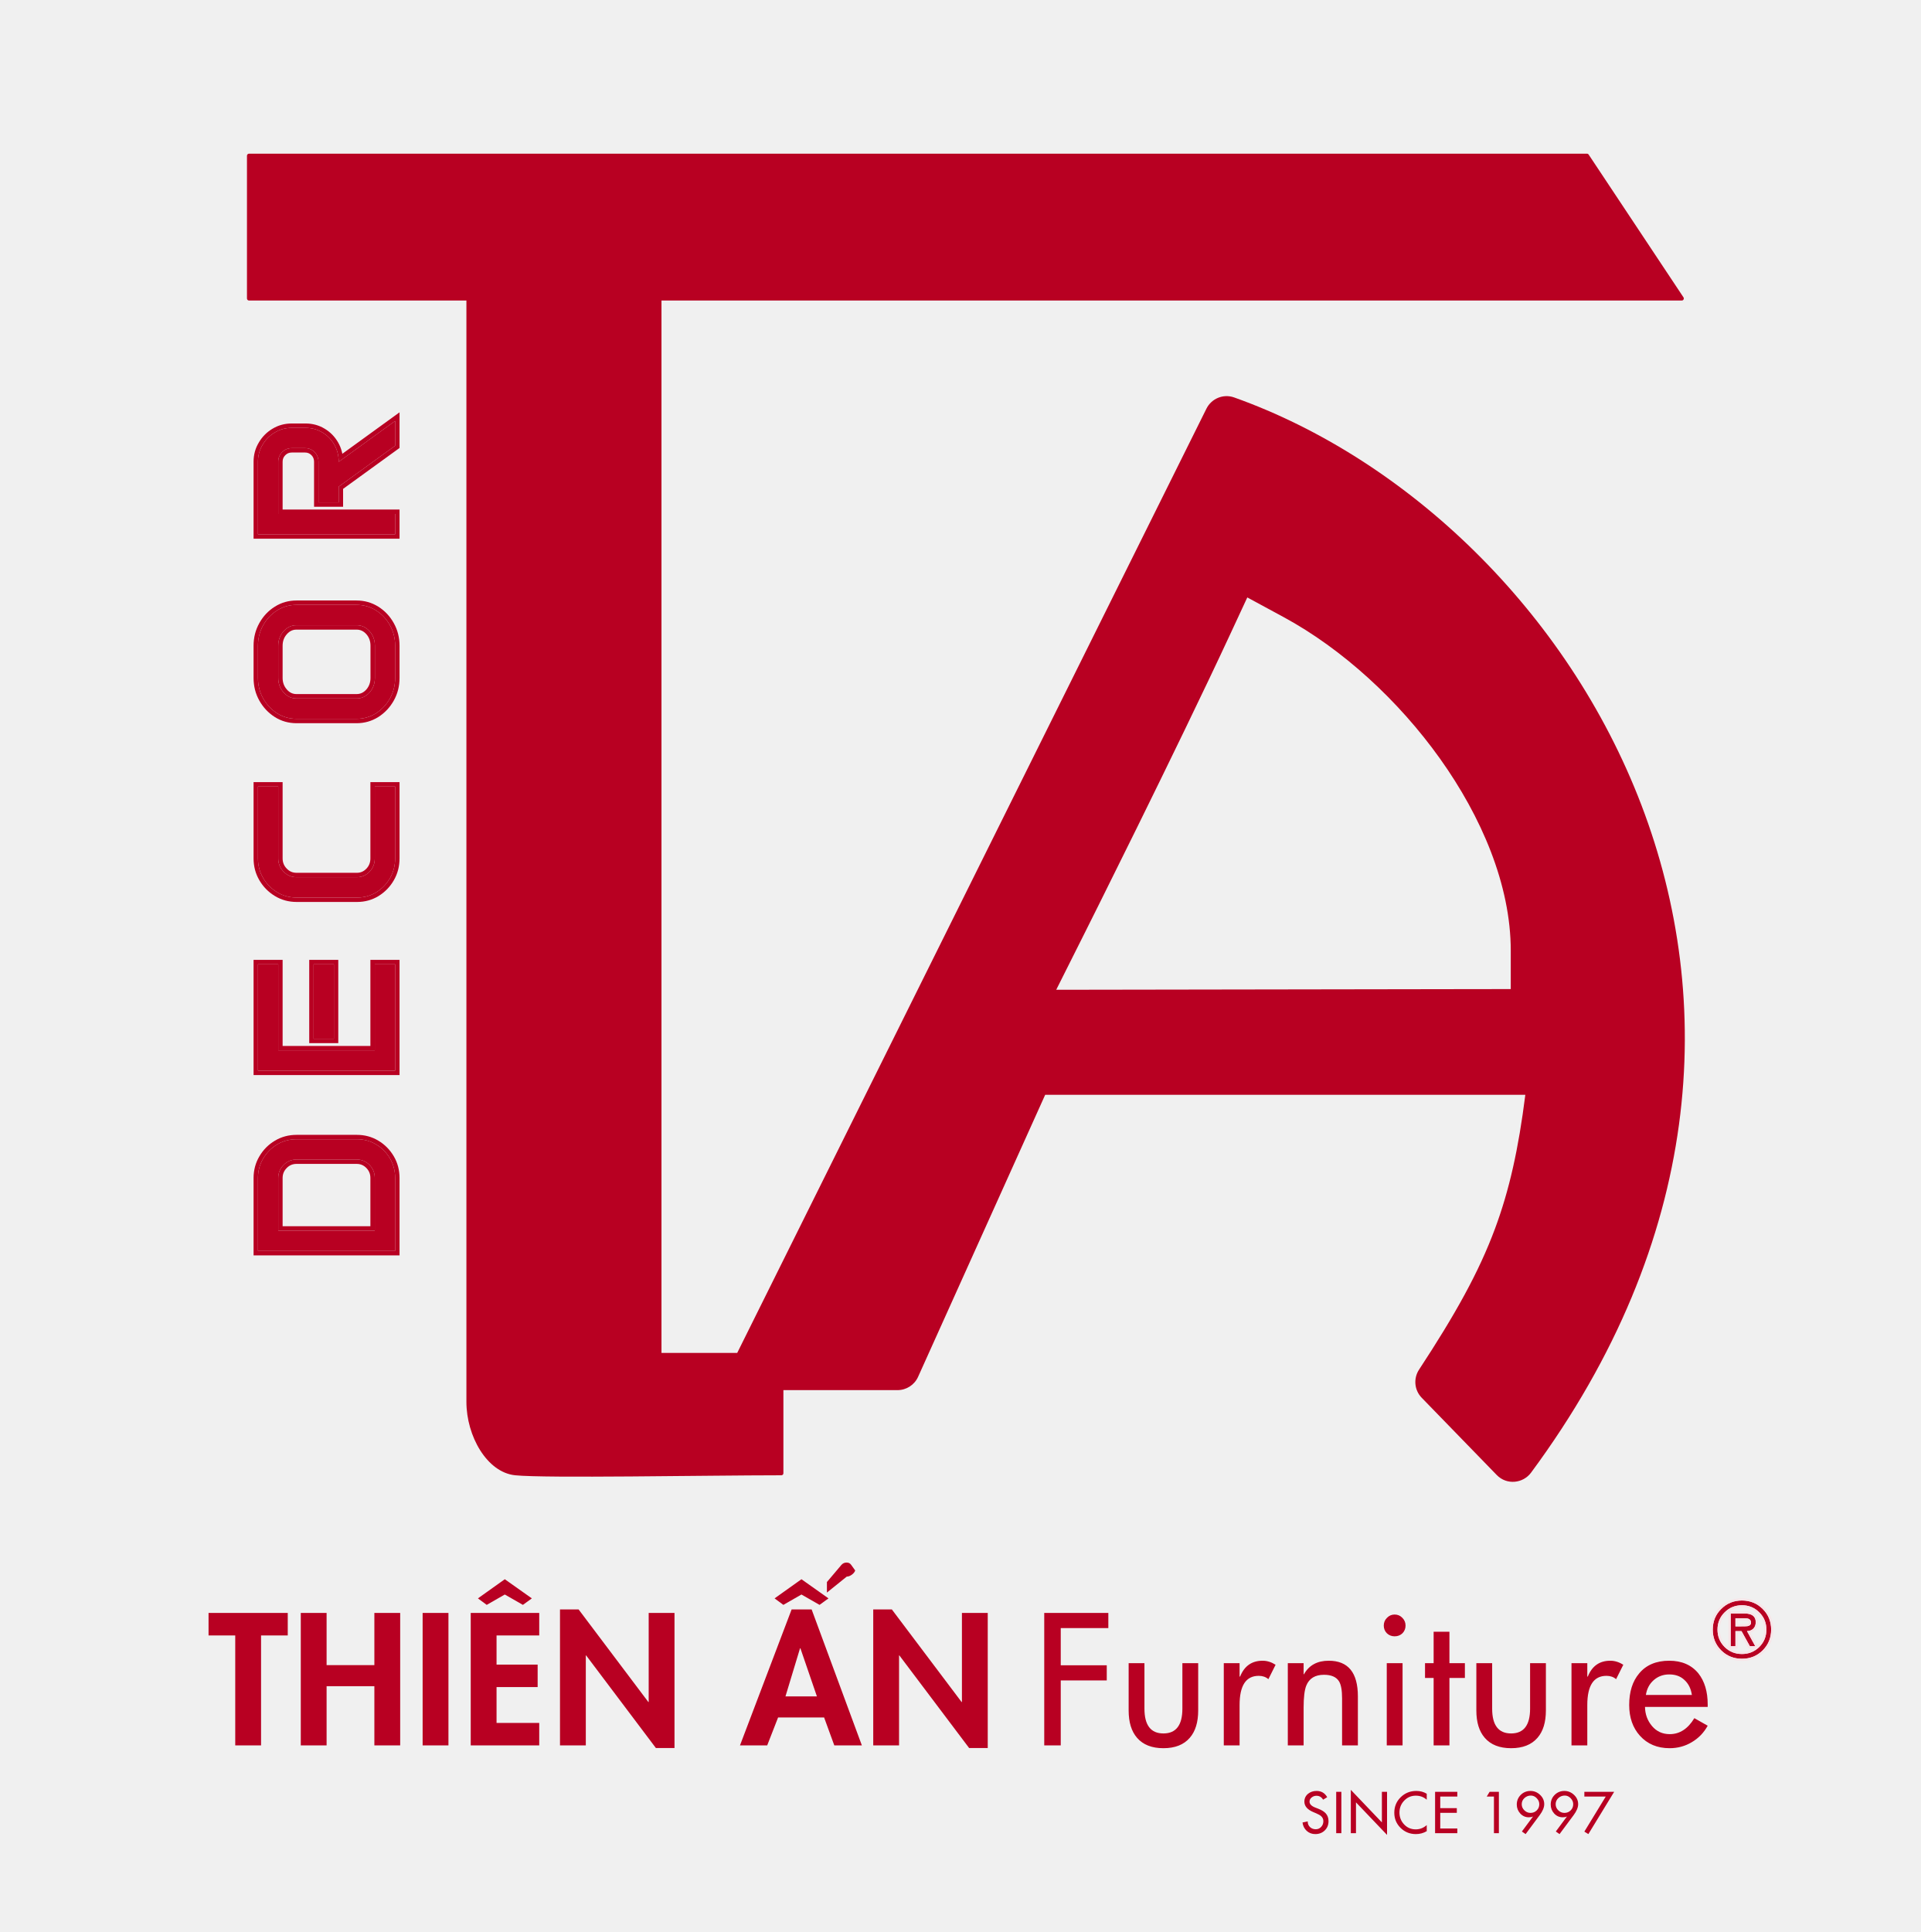
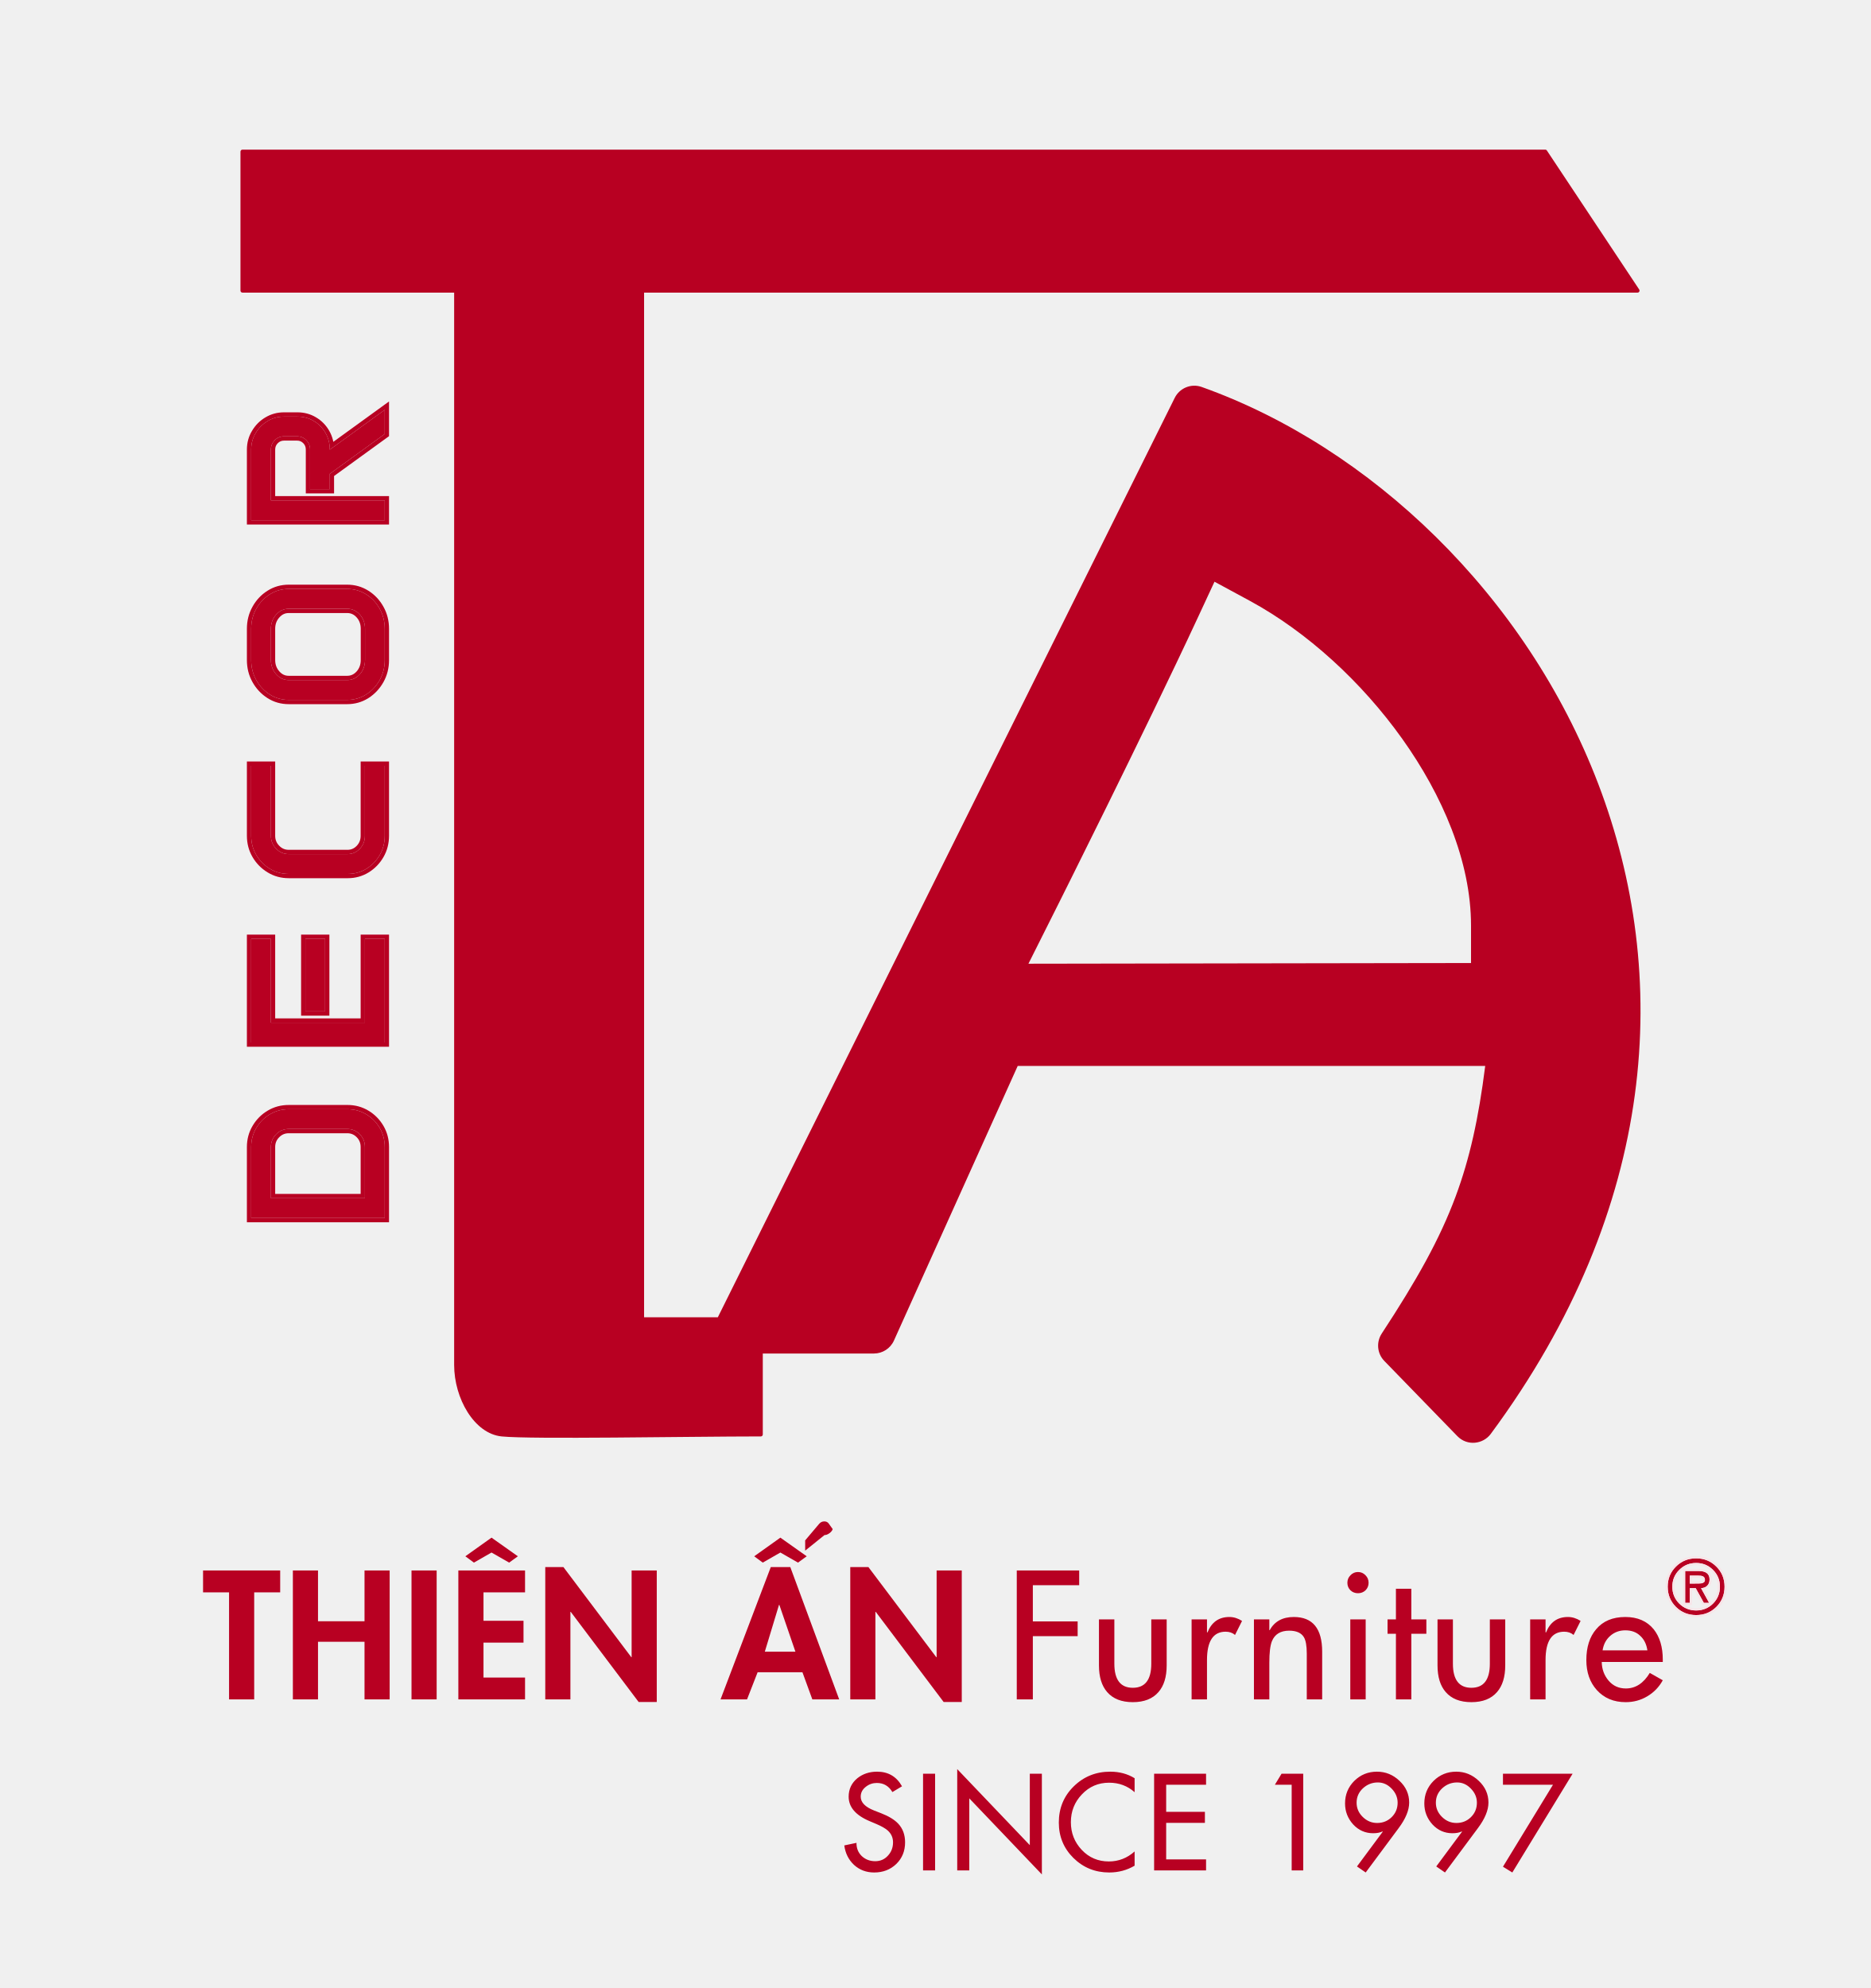
- <svg xmlns="http://www.w3.org/2000/svg" width="175" height="176" viewBox="0 0 175 176" fill="none">
+ <svg xmlns="http://www.w3.org/2000/svg" width="175" height="186" viewBox="0 0 175 186" fill="none">
  <path d="M144.581 14C144.644 14 144.703 14.031 144.737 14.083L153.375 27.087C153.457 27.211 153.368 27.377 153.22 27.377H60.265V123.246H67.165L109.914 37.227C110.369 36.311 111.445 35.852 112.439 36.206C128.157 41.806 142.773 55.611 149.544 73.344C156.349 91.167 155.207 112.901 139.487 134.156C138.767 135.131 137.282 135.316 136.362 134.369L129.525 127.331C128.838 126.623 128.769 125.556 129.282 124.773C132.573 119.754 134.715 115.934 136.205 111.924C137.515 108.398 138.346 104.655 138.966 99.732H95.223L83.642 125.428C83.31 126.163 82.578 126.636 81.77 126.637H71.372V134.207C71.372 134.31 71.293 134.393 71.19 134.394C64.184 134.398 49.723 134.676 46.935 134.394C44.368 134.133 42.493 130.829 42.493 127.705V27.377H22.686C22.584 27.377 22.5 27.294 22.5 27.19V14.187C22.5 14.084 22.584 14 22.686 14H144.581ZM112.064 57.809C109.628 63.054 106.31 69.865 103.594 75.38C102.237 78.134 101.033 80.559 100.169 82.295C99.737 83.163 99.389 83.859 99.15 84.337C99.031 84.576 98.939 84.761 98.876 84.886C98.845 84.948 98.821 84.996 98.805 85.027C98.797 85.043 98.791 85.055 98.787 85.064C98.785 85.067 98.783 85.07 98.782 85.072L98.781 85.074V85.075L96.228 90.166L101.924 90.157L134.135 90.107L137.639 90.103V86.599C137.639 80.593 134.947 74.378 131.202 69.123C127.429 63.829 122.318 59.125 116.917 56.201L113.636 54.425L112.064 57.809Z" fill="#B80022" />
  <mask id="path-2-outside-1_730_11" maskUnits="userSpaceOnUse" x="155.002" y="145" width="7" height="7" fill="black">
    <rect fill="white" x="155.002" y="145" width="7" height="7" />
    <path d="M158.702 151.108C157.955 151.108 157.325 150.854 156.812 150.345C156.299 149.832 156.042 149.202 156.042 148.455C156.042 147.708 156.299 147.08 156.812 146.572C157.325 146.059 157.955 145.802 158.702 145.802C159.449 145.802 160.079 146.059 160.592 146.572C161.105 147.08 161.361 147.708 161.361 148.455C161.361 149.202 161.105 149.832 160.592 150.345C160.079 150.854 159.449 151.108 158.702 151.108ZM158.702 146.234C158.081 146.234 157.554 146.45 157.122 146.882C156.69 147.31 156.474 147.834 156.474 148.455C156.474 149.076 156.69 149.603 157.122 150.035C157.554 150.462 158.081 150.676 158.702 150.676C159.323 150.676 159.849 150.462 160.281 150.035C160.713 149.603 160.929 149.076 160.929 148.455C160.929 147.834 160.713 147.31 160.281 146.882C159.849 146.45 159.323 146.234 158.702 146.234ZM159.161 148.59L159.917 149.967H159.424L158.661 148.59H158.108V149.967H157.676V146.984H158.931C159.615 146.984 159.957 147.247 159.957 147.773C159.957 148.021 159.885 148.217 159.741 148.361C159.602 148.505 159.408 148.581 159.161 148.59ZM158.85 147.416H158.108V148.158H158.567C158.913 148.158 159.125 148.151 159.201 148.138C159.417 148.097 159.525 147.992 159.525 147.821C159.525 147.645 159.451 147.528 159.303 147.47C159.213 147.434 159.062 147.416 158.85 147.416Z" />
  </mask>
  <path d="M158.702 151.108C157.955 151.108 157.325 150.854 156.812 150.345C156.299 149.832 156.042 149.202 156.042 148.455C156.042 147.708 156.299 147.08 156.812 146.572C157.325 146.059 157.955 145.802 158.702 145.802C159.449 145.802 160.079 146.059 160.592 146.572C161.105 147.08 161.361 147.708 161.361 148.455C161.361 149.202 161.105 149.832 160.592 150.345C160.079 150.854 159.449 151.108 158.702 151.108ZM158.702 146.234C158.081 146.234 157.554 146.45 157.122 146.882C156.69 147.31 156.474 147.834 156.474 148.455C156.474 149.076 156.69 149.603 157.122 150.035C157.554 150.462 158.081 150.676 158.702 150.676C159.323 150.676 159.849 150.462 160.281 150.035C160.713 149.603 160.929 149.076 160.929 148.455C160.929 147.834 160.713 147.31 160.281 146.882C159.849 146.45 159.323 146.234 158.702 146.234ZM159.161 148.59L159.917 149.967H159.424L158.661 148.59H158.108V149.967H157.676V146.984H158.931C159.615 146.984 159.957 147.247 159.957 147.773C159.957 148.021 159.885 148.217 159.741 148.361C159.602 148.505 159.408 148.581 159.161 148.59ZM158.85 147.416H158.108V148.158H158.567C158.913 148.158 159.125 148.151 159.201 148.138C159.417 148.097 159.525 147.992 159.525 147.821C159.525 147.645 159.451 147.528 159.303 147.47C159.213 147.434 159.062 147.416 158.85 147.416Z" fill="#B80022" />
  <path d="M156.812 150.345L156.671 150.487L156.671 150.487L156.812 150.345ZM156.812 146.572L156.953 146.714L156.953 146.713L156.812 146.572ZM160.592 146.572L160.451 146.713L160.451 146.714L160.592 146.572ZM160.592 150.345L160.733 150.487L160.733 150.487L160.592 150.345ZM157.122 146.882L157.263 147.025L157.264 147.024L157.122 146.882ZM157.122 150.035L156.981 150.176L156.982 150.177L157.122 150.035ZM160.281 150.035L160.422 150.177L160.423 150.176L160.281 150.035ZM160.281 146.882L160.14 147.024L160.141 147.025L160.281 146.882ZM159.161 148.59L159.154 148.39L158.83 148.402L158.986 148.687L159.161 148.59ZM159.917 149.967V150.167H160.255L160.092 149.871L159.917 149.967ZM159.424 149.967L159.249 150.064L159.306 150.167H159.424V149.967ZM158.661 148.59L158.836 148.493L158.779 148.39H158.661V148.59ZM158.108 148.59V148.39H157.908V148.59H158.108ZM158.108 149.967V150.167H158.308V149.967H158.108ZM157.676 149.967H157.476V150.167H157.676V149.967ZM157.676 146.984V146.784H157.476V146.984H157.676ZM159.741 148.361L159.6 148.219L159.598 148.222L159.741 148.361ZM158.108 147.416V147.216H157.908V147.416H158.108ZM158.108 148.158H157.908V148.358H158.108V148.158ZM159.201 148.138L159.236 148.335L159.238 148.335L159.201 148.138ZM159.303 147.47L159.228 147.655L159.229 147.656L159.303 147.47ZM158.702 151.108V150.908C158.006 150.908 157.427 150.673 156.953 150.203L156.812 150.345L156.671 150.487C157.223 151.034 157.904 151.308 158.702 151.308V151.108ZM156.812 150.345L156.953 150.204C156.479 149.73 156.242 149.151 156.242 148.455H156.042H155.842C155.842 149.254 156.119 149.935 156.671 150.487L156.812 150.345ZM156.042 148.455H156.242C156.242 147.76 156.479 147.184 156.953 146.714L156.812 146.572L156.671 146.43C156.119 146.977 155.842 147.657 155.842 148.455H156.042ZM156.812 146.572L156.953 146.713C157.428 146.239 158.006 146.002 158.702 146.002V145.802V145.602C157.904 145.602 157.222 145.879 156.671 146.431L156.812 146.572ZM158.702 145.802V146.002C159.398 146.002 159.976 146.239 160.451 146.713L160.592 146.572L160.733 146.431C160.182 145.879 159.5 145.602 158.702 145.602V145.802ZM160.592 146.572L160.451 146.714C160.925 147.184 161.161 147.76 161.161 148.455H161.361H161.561C161.561 147.657 161.285 146.977 160.733 146.43L160.592 146.572ZM161.361 148.455H161.161C161.161 149.151 160.925 149.73 160.451 150.204L160.592 150.345L160.733 150.487C161.285 149.935 161.561 149.254 161.561 148.455H161.361ZM160.592 150.345L160.451 150.203C159.977 150.673 159.398 150.908 158.702 150.908V151.108V151.308C159.5 151.308 160.181 151.034 160.733 150.487L160.592 150.345ZM158.702 146.234V146.034C158.029 146.034 157.451 146.271 156.981 146.741L157.122 146.882L157.264 147.024C157.658 146.63 158.133 146.434 158.702 146.434V146.234ZM157.122 146.882L156.982 146.74C156.511 147.206 156.274 147.782 156.274 148.455H156.474H156.674C156.674 147.886 156.87 147.414 157.263 147.025L157.122 146.882ZM156.474 148.455H156.274C156.274 149.128 156.511 149.706 156.981 150.176L157.122 150.035L157.264 149.893C156.87 149.5 156.674 149.024 156.674 148.455H156.474ZM157.122 150.035L156.982 150.177C157.452 150.642 158.03 150.876 158.702 150.876V150.676V150.476C158.132 150.476 157.657 150.282 157.263 149.893L157.122 150.035ZM158.702 150.676V150.876C159.374 150.876 159.952 150.642 160.422 150.177L160.281 150.035L160.141 149.893C159.747 150.282 159.272 150.476 158.702 150.476V150.676ZM160.281 150.035L160.423 150.176C160.893 149.706 161.129 149.128 161.129 148.455H160.929H160.729C160.729 149.024 160.534 149.5 160.14 149.893L160.281 150.035ZM160.929 148.455H161.129C161.129 147.782 160.893 147.206 160.422 146.74L160.281 146.882L160.141 147.025C160.534 147.414 160.729 147.886 160.729 148.455H160.929ZM160.281 146.882L160.423 146.741C159.953 146.271 159.375 146.034 158.702 146.034V146.234V146.434C159.271 146.434 159.746 146.63 160.14 147.024L160.281 146.882ZM159.161 148.59L158.986 148.687L159.742 150.064L159.917 149.967L160.092 149.871L159.336 148.494L159.161 148.59ZM159.917 149.967V149.767H159.424V149.967V150.167H159.917V149.967ZM159.424 149.967L159.599 149.87L158.836 148.493L158.661 148.59L158.487 148.687L159.249 150.064L159.424 149.967ZM158.661 148.59V148.39H158.108V148.59V148.79H158.661V148.59ZM158.108 148.59H157.908V149.967H158.108H158.308V148.59H158.108ZM158.108 149.967V149.767H157.676V149.967V150.167H158.108V149.967ZM157.676 149.967H157.876V146.984H157.676H157.476V149.967H157.676ZM157.676 146.984V147.184H158.931V146.984V146.784H157.676V146.984ZM158.931 146.984V147.184C159.253 147.184 159.458 147.247 159.579 147.34C159.69 147.425 159.757 147.557 159.757 147.773H159.957H160.157C160.157 147.463 160.054 147.201 159.823 147.023C159.602 146.852 159.294 146.784 158.931 146.784V146.984ZM159.957 147.773H159.757C159.757 147.98 159.699 148.121 159.6 148.219L159.741 148.361L159.883 148.502C160.072 148.313 160.157 148.062 160.157 147.773H159.957ZM159.741 148.361L159.598 148.222C159.502 148.32 159.362 148.383 159.154 148.39L159.161 148.59L159.168 148.79C159.455 148.78 159.702 148.689 159.885 148.5L159.741 148.361ZM158.85 147.416V147.216H158.108V147.416V147.616H158.85V147.416ZM158.108 147.416H157.908V148.158H158.108H158.308V147.416H158.108ZM158.108 148.158V148.358H158.567V148.158V147.958H158.108V148.158ZM158.567 148.158V148.358C158.906 148.358 159.138 148.352 159.236 148.335L159.201 148.138L159.167 147.941C159.112 147.951 158.921 147.958 158.567 147.958V148.158ZM159.201 148.138L159.238 148.335C159.368 148.31 159.492 148.262 159.584 148.171C159.682 148.076 159.725 147.952 159.725 147.821H159.525H159.325C159.325 147.86 159.315 147.875 159.305 147.885C159.289 147.901 159.25 147.925 159.165 147.941L159.201 148.138ZM159.525 147.821H159.725C159.725 147.705 159.701 147.592 159.639 147.494C159.575 147.395 159.483 147.326 159.376 147.284L159.303 147.47L159.229 147.656C159.27 147.672 159.29 147.691 159.301 147.709C159.313 147.727 159.325 147.761 159.325 147.821H159.525ZM159.303 147.47L159.377 147.284C159.249 147.233 159.064 147.216 158.85 147.216V147.416V147.616C159.059 147.616 159.177 147.635 159.228 147.655L159.303 147.47Z" fill="#F7E5E8" mask="url(#path-2-outside-1_730_11)" />
  <path d="M100.976 148.312H96.64V151.704H100.832V153.08H96.64V159H95.136V146.936H100.976V148.312ZM102.826 151.512H104.266V155.656C104.266 157.16 104.842 157.912 105.994 157.912C107.146 157.912 107.722 157.16 107.722 155.656V151.512H109.162V155.816C109.162 156.893 108.906 157.725 108.394 158.312C107.85 158.941 107.05 159.256 105.994 159.256C104.938 159.256 104.138 158.941 103.594 158.312C103.082 157.725 102.826 156.893 102.826 155.816V151.512ZM112.934 151.512V152.728H112.982C113.366 151.768 114.048 151.288 115.03 151.288C115.435 151.288 115.83 151.411 116.214 151.656L115.558 152.968C115.323 152.765 115.03 152.664 114.678 152.664C113.515 152.664 112.934 153.549 112.934 155.32V159H111.494V151.512H112.934ZM118.767 151.512V152.52H118.799C119.258 151.699 120.01 151.288 121.055 151.288C122.826 151.288 123.711 152.371 123.711 154.536V159H122.271V154.712C122.271 153.987 122.18 153.475 121.999 153.176C121.754 152.771 121.295 152.568 120.623 152.568C119.812 152.568 119.274 152.899 119.007 153.56C118.847 153.965 118.767 154.632 118.767 155.56V159H117.327V151.512H118.767ZM127.782 151.512V159H126.342V151.512H127.782ZM127.062 147.08C127.339 147.08 127.574 147.181 127.766 147.384C127.958 147.576 128.054 147.811 128.054 148.088C128.054 148.365 127.958 148.6 127.766 148.792C127.574 148.973 127.339 149.064 127.062 149.064C126.785 149.064 126.55 148.973 126.358 148.792C126.166 148.6 126.07 148.365 126.07 148.088C126.07 147.811 126.166 147.576 126.358 147.384C126.55 147.181 126.785 147.08 127.062 147.08ZM132.052 152.856V159H130.612V152.856H129.828V151.512H130.612V148.648H132.052V151.512H133.46V152.856H132.052ZM134.504 151.512H135.944V155.656C135.944 157.16 136.52 157.912 137.672 157.912C138.824 157.912 139.4 157.16 139.4 155.656V151.512H140.84V155.816C140.84 156.893 140.584 157.725 140.072 158.312C139.528 158.941 138.728 159.256 137.672 159.256C136.616 159.256 135.816 158.941 135.272 158.312C134.76 157.725 134.504 156.893 134.504 155.816V151.512ZM144.612 151.512V152.728H144.66C145.044 151.768 145.726 151.288 146.708 151.288C147.113 151.288 147.508 151.411 147.892 151.656L147.236 152.968C147.001 152.765 146.708 152.664 146.356 152.664C145.193 152.664 144.612 153.549 144.612 155.32V159H143.172V151.512H144.612ZM155.581 155.496H149.869C149.88 156.168 150.093 156.749 150.509 157.24C150.925 157.731 151.464 157.976 152.125 157.976C153.032 157.976 153.778 157.491 154.365 156.52L155.581 157.208C155.229 157.848 154.744 158.349 154.125 158.712C153.517 159.075 152.845 159.256 152.109 159.256C150.989 159.256 150.088 158.877 149.405 158.12C148.754 157.395 148.429 156.461 148.429 155.32C148.429 154.115 148.733 153.155 149.341 152.44C149.981 151.672 150.893 151.288 152.077 151.288C153.218 151.288 154.104 151.672 154.733 152.44C155.298 153.155 155.581 154.099 155.581 155.272V155.496ZM149.949 154.408H154.141C154.056 153.832 153.832 153.379 153.469 153.048C153.117 152.707 152.653 152.536 152.077 152.536C151.522 152.536 151.048 152.712 150.653 153.064C150.269 153.405 150.034 153.853 149.949 154.408Z" fill="#B80022" />
  <path d="M23.784 148.984V159H21.432V148.984H19V146.936H26.216V148.984H23.784ZM29.755 151.688H34.107V146.936H36.459V159H34.107V153.608H29.755V159H27.403V146.936H29.755V151.688ZM40.856 146.936V159H38.504V146.936H40.856ZM49.127 148.984H45.239V151.64H48.983V153.688H45.239V156.952H49.127V159H42.886V146.936H49.127V148.984ZM43.542 145.608L45.99 143.864L48.455 145.608L47.639 146.2L45.99 145.256L44.343 146.2L43.542 145.608ZM51.019 159V146.616H52.715L59.067 155.048H59.099V146.936H61.451V159.24H59.755L53.403 150.808H53.371V159H51.019ZM75.081 156.456H70.889L69.897 159H67.417L72.121 146.616H73.945L78.521 159H76.009L75.081 156.456ZM74.425 154.536L72.921 150.152H72.889L71.561 154.536H74.425ZM70.569 145.608L73.017 143.864L75.481 145.608L74.665 146.2L73.017 145.256L71.369 146.2L70.569 145.608ZM77.913 143.064C77.87 143.203 77.769 143.331 77.609 143.448C77.449 143.565 77.294 143.624 77.145 143.624L75.337 145.08V144.12L76.649 142.568C76.777 142.419 76.937 142.344 77.129 142.344C77.31 142.344 77.449 142.413 77.545 142.552L77.913 143.064ZM79.557 159V146.616H81.253L87.605 155.048H87.637V146.936H89.989V159.24H88.293L81.941 150.808H81.909V159H79.557Z" fill="#B80022" />
-   <path d="M120.916 163.72L120.541 163.945C120.401 163.708 120.199 163.59 119.936 163.59C119.776 163.59 119.634 163.638 119.511 163.735C119.374 163.838 119.306 163.968 119.306 164.125C119.306 164.348 119.481 164.528 119.831 164.665L120.101 164.77C120.401 164.887 120.624 165.023 120.771 165.18C120.947 165.37 121.036 165.612 121.036 165.905C121.036 166.245 120.921 166.527 120.691 166.75C120.461 166.97 120.174 167.08 119.831 167.08C119.524 167.08 119.262 166.982 119.046 166.785C118.832 166.585 118.706 166.332 118.666 166.025L119.141 165.925C119.137 166.132 119.206 166.303 119.346 166.44C119.489 166.573 119.664 166.64 119.871 166.64C120.071 166.64 120.236 166.568 120.366 166.425C120.499 166.282 120.566 166.108 120.566 165.905C120.566 165.722 120.497 165.568 120.361 165.445C120.267 165.362 120.119 165.277 119.916 165.19L119.656 165.08C119.109 164.85 118.836 164.532 118.836 164.125C118.836 163.832 118.949 163.592 119.176 163.405C119.389 163.235 119.646 163.15 119.946 163.15C120.379 163.15 120.702 163.34 120.916 163.72ZM122.206 163.23V167H121.736V163.23H122.206ZM123.068 167V163.05L125.898 166.015V163.23H126.368V167.155L123.538 164.19V167H123.068ZM129.984 163.405V163.95C129.707 163.703 129.376 163.58 128.989 163.58C128.569 163.58 128.216 163.732 127.929 164.035C127.642 164.335 127.499 164.697 127.499 165.12C127.499 165.54 127.641 165.9 127.924 166.2C128.207 166.5 128.559 166.65 128.979 166.65C129.359 166.65 129.694 166.52 129.984 166.26V166.815C129.684 166.992 129.354 167.08 128.994 167.08C128.447 167.08 127.982 166.892 127.599 166.515C127.219 166.138 127.029 165.678 127.029 165.135C127.029 164.575 127.222 164.105 127.609 163.725C127.999 163.342 128.474 163.15 129.034 163.15C129.391 163.15 129.707 163.235 129.984 163.405ZM130.745 167V163.23H132.77V163.66H131.215V164.715H132.725V165.145H131.215V166.57H132.77V167H130.745ZM136.107 163.66H135.452L135.712 163.23H136.557V167H136.107V163.66ZM138.993 167.08L138.653 166.845L139.658 165.49L139.648 165.48C139.555 165.527 139.433 165.55 139.283 165.55C138.976 165.55 138.716 165.435 138.503 165.205C138.293 164.972 138.188 164.7 138.188 164.39C138.188 164.043 138.308 163.75 138.548 163.51C138.791 163.27 139.086 163.15 139.433 163.15C139.766 163.15 140.058 163.268 140.308 163.505C140.561 163.742 140.688 164.025 140.688 164.355C140.688 164.652 140.551 164.983 140.278 165.35L138.993 167.08ZM139.438 165.15C139.661 165.15 139.85 165.075 140.003 164.925C140.16 164.772 140.238 164.583 140.238 164.36C140.238 164.153 140.16 163.97 140.003 163.81C139.85 163.65 139.671 163.57 139.468 163.57C139.245 163.57 139.05 163.647 138.883 163.8C138.72 163.953 138.638 164.14 138.638 164.36C138.638 164.573 138.718 164.758 138.878 164.915C139.038 165.072 139.225 165.15 139.438 165.15ZM142.084 167.08L141.744 166.845L142.749 165.49L142.739 165.48C142.645 165.527 142.524 165.55 142.374 165.55C142.067 165.55 141.807 165.435 141.594 165.205C141.384 164.972 141.279 164.7 141.279 164.39C141.279 164.043 141.399 163.75 141.639 163.51C141.882 163.27 142.177 163.15 142.524 163.15C142.857 163.15 143.149 163.268 143.399 163.505C143.652 163.742 143.779 164.025 143.779 164.355C143.779 164.652 143.642 164.983 143.369 165.35L142.084 167.08ZM142.529 165.15C142.752 165.15 142.94 165.075 143.094 164.925C143.25 164.772 143.329 164.583 143.329 164.36C143.329 164.153 143.25 163.97 143.094 163.81C142.94 163.65 142.762 163.57 142.559 163.57C142.335 163.57 142.14 163.647 141.974 163.8C141.81 163.953 141.729 164.14 141.729 164.36C141.729 164.573 141.809 164.758 141.969 164.915C142.129 165.072 142.315 165.15 142.529 165.15ZM146.294 163.66H144.344V163.23H147.059L144.709 167.08L144.344 166.855L146.294 163.66Z" fill="#B80022" />
+   <path d="M84.398 167.128L83.498 167.668C83.162 167.1 82.678 166.816 82.046 166.816C81.662 166.816 81.322 166.932 81.026 167.164C80.698 167.412 80.534 167.724 80.534 168.1C80.534 168.636 80.954 169.068 81.794 169.396L82.442 169.648C83.162 169.928 83.698 170.256 84.05 170.632C84.474 171.088 84.686 171.668 84.686 172.372C84.686 173.188 84.41 173.864 83.858 174.4C83.306 174.928 82.618 175.192 81.794 175.192C81.058 175.192 80.43 174.956 79.91 174.484C79.398 174.004 79.094 173.396 78.998 172.66L80.138 172.42C80.13 172.916 80.294 173.328 80.63 173.656C80.974 173.976 81.394 174.136 81.89 174.136C82.37 174.136 82.766 173.964 83.078 173.62C83.398 173.276 83.558 172.86 83.558 172.372C83.558 171.932 83.394 171.564 83.066 171.268C82.842 171.068 82.486 170.864 81.998 170.656L81.374 170.392C80.062 169.84 79.406 169.076 79.406 168.1C79.406 167.396 79.678 166.82 80.222 166.372C80.734 165.964 81.35 165.76 82.07 165.76C83.11 165.76 83.886 166.216 84.398 167.128ZM87.495 165.952V175H86.367V165.952H87.495ZM89.564 175V165.52L96.356 172.636V165.952H97.484V175.372L90.692 168.256V175H89.564ZM106.162 166.372V167.68C105.498 167.088 104.702 166.792 103.774 166.792C102.766 166.792 101.918 167.156 101.23 167.884C100.542 168.604 100.198 169.472 100.198 170.488C100.198 171.496 100.538 172.36 101.218 173.08C101.898 173.8 102.742 174.16 103.75 174.16C104.662 174.16 105.466 173.848 106.162 173.224V174.556C105.442 174.98 104.65 175.192 103.786 175.192C102.474 175.192 101.358 174.74 100.438 173.836C99.526 172.932 99.07 171.828 99.07 170.524C99.07 169.18 99.534 168.052 100.462 167.14C101.398 166.22 102.538 165.76 103.882 165.76C104.738 165.76 105.498 165.964 106.162 166.372ZM107.987 175V165.952H112.847V166.984H109.115V169.516H112.739V170.548H109.115V173.968H112.847V175H107.987ZM120.858 166.984H119.286L119.91 165.952H121.938V175H120.858V166.984ZM127.784 175.192L126.968 174.628L129.38 171.376L129.356 171.352C129.132 171.464 128.84 171.52 128.48 171.52C127.744 171.52 127.12 171.244 126.608 170.692C126.104 170.132 125.852 169.48 125.852 168.736C125.852 167.904 126.14 167.2 126.716 166.624C127.3 166.048 128.008 165.76 128.84 165.76C129.64 165.76 130.34 166.044 130.94 166.612C131.548 167.18 131.852 167.86 131.852 168.652C131.852 169.364 131.524 170.16 130.868 171.04L127.784 175.192ZM128.852 170.56C129.388 170.56 129.84 170.38 130.208 170.02C130.584 169.652 130.772 169.2 130.772 168.664C130.772 168.168 130.584 167.728 130.208 167.344C129.84 166.96 129.412 166.768 128.924 166.768C128.388 166.768 127.92 166.952 127.52 167.32C127.128 167.688 126.932 168.136 126.932 168.664C126.932 169.176 127.124 169.62 127.508 169.996C127.892 170.372 128.34 170.56 128.852 170.56ZM135.201 175.192L134.385 174.628L136.797 171.376L136.773 171.352C136.549 171.464 136.257 171.52 135.897 171.52C135.161 171.52 134.537 171.244 134.025 170.692C133.521 170.132 133.269 169.48 133.269 168.736C133.269 167.904 133.557 167.2 134.133 166.624C134.717 166.048 135.425 165.76 136.257 165.76C137.057 165.76 137.757 166.044 138.357 166.612C138.965 167.18 139.269 167.86 139.269 168.652C139.269 169.364 138.941 170.16 138.285 171.04L135.201 175.192ZM136.269 170.56C136.805 170.56 137.257 170.38 137.625 170.02C138.001 169.652 138.189 169.2 138.189 168.664C138.189 168.168 138.001 167.728 137.625 167.344C137.257 166.96 136.829 166.768 136.341 166.768C135.805 166.768 135.337 166.952 134.937 167.32C134.545 167.688 134.349 168.136 134.349 168.664C134.349 169.176 134.541 169.62 134.925 169.996C135.309 170.372 135.757 170.56 136.269 170.56ZM145.307 166.984H140.627V165.952H147.143L141.503 175.192L140.627 174.652L145.307 166.984Z" fill="#B80022" />
  <mask id="path-7-outside-2_730_11" maskUnits="userSpaceOnUse" x="23" y="37" width="14" height="78" fill="black">
    <rect fill="white" x="23" y="37" width="14" height="78" />
    <path d="M23.502 113.96V107.316C23.502 106.665 23.66 106.073 23.977 105.54C24.293 105.001 24.718 104.573 25.251 104.257C25.778 103.941 26.367 103.782 27.018 103.782H32.52C33.158 103.782 33.741 103.941 34.269 104.257C34.796 104.573 35.218 105.001 35.534 105.54C35.845 106.073 36 106.665 36 107.316V113.96H23.502ZM34.145 107.316C34.145 106.847 33.984 106.448 33.662 106.12C33.34 105.792 32.95 105.628 32.493 105.628H27.018C26.555 105.628 26.162 105.792 25.84 106.12C25.512 106.448 25.348 106.847 25.348 107.316V112.106H34.145V107.316ZM23.502 97.537V87.843H25.348V95.683H34.145V87.843H36V97.537H23.502ZM28.573 94.628V87.843H30.419V94.628H28.573ZM27.018 81.765C26.367 81.765 25.778 81.603 25.251 81.281C24.718 80.959 24.293 80.528 23.977 79.989C23.66 79.45 23.502 78.853 23.502 78.196V71.648H25.348V78.196C25.348 78.671 25.512 79.075 25.84 79.409C26.162 79.743 26.555 79.91 27.018 79.91H32.52C32.965 79.91 33.349 79.743 33.671 79.409C33.987 79.075 34.145 78.671 34.145 78.196V71.648H36V78.196C36 78.853 35.845 79.45 35.534 79.989C35.224 80.528 34.808 80.959 34.286 81.281C33.759 81.603 33.179 81.765 32.546 81.765H27.018ZM27.018 65.482C26.367 65.482 25.778 65.315 25.251 64.981C24.718 64.642 24.293 64.19 23.977 63.628C23.66 63.065 23.502 62.441 23.502 61.756V58.829C23.502 58.144 23.66 57.52 23.977 56.957C24.293 56.389 24.718 55.938 25.251 55.603C25.778 55.27 26.367 55.102 27.018 55.102H32.484C33.129 55.102 33.718 55.27 34.251 55.603C34.784 55.938 35.209 56.389 35.525 56.957C35.842 57.52 36 58.144 36 58.829V61.756C36 62.441 35.842 63.065 35.525 63.628C35.209 64.19 34.784 64.642 34.251 64.981C33.718 65.315 33.129 65.482 32.484 65.482H27.018ZM32.493 63.628C32.95 63.628 33.343 63.446 33.671 63.083C33.993 62.714 34.154 62.271 34.154 61.756V58.829C34.154 58.308 33.993 57.865 33.671 57.502C33.343 57.139 32.95 56.957 32.493 56.957H27.009C26.552 56.957 26.162 57.139 25.84 57.502C25.512 57.865 25.348 58.308 25.348 58.829V61.756C25.348 62.271 25.512 62.714 25.84 63.083C26.162 63.446 26.552 63.628 27.009 63.628H32.493ZM23.502 48.673V42.063C23.502 41.495 23.643 40.979 23.924 40.517C24.199 40.048 24.568 39.676 25.031 39.4C25.494 39.119 26.01 38.978 26.578 38.978H27.826C28.395 38.978 28.907 39.116 29.364 39.392C29.821 39.661 30.185 40.03 30.454 40.499C30.724 40.968 30.858 41.492 30.858 42.072L36 38.346V40.604L30.858 44.331V45.764H29.013V42.063C29.013 41.718 28.895 41.425 28.661 41.184C28.421 40.944 28.134 40.824 27.8 40.824H26.578C26.238 40.824 25.948 40.944 25.708 41.184C25.468 41.425 25.348 41.718 25.348 42.063V46.818H36V48.673H23.502Z" />
  </mask>
  <path d="M23.502 113.96V107.316C23.502 106.665 23.66 106.073 23.977 105.54C24.293 105.001 24.718 104.573 25.251 104.257C25.778 103.941 26.367 103.782 27.018 103.782H32.52C33.158 103.782 33.741 103.941 34.269 104.257C34.796 104.573 35.218 105.001 35.534 105.54C35.845 106.073 36 106.665 36 107.316V113.96H23.502ZM34.145 107.316C34.145 106.847 33.984 106.448 33.662 106.12C33.34 105.792 32.95 105.628 32.493 105.628H27.018C26.555 105.628 26.162 105.792 25.84 106.12C25.512 106.448 25.348 106.847 25.348 107.316V112.106H34.145V107.316ZM23.502 97.537V87.843H25.348V95.683H34.145V87.843H36V97.537H23.502ZM28.573 94.628V87.843H30.419V94.628H28.573ZM27.018 81.765C26.367 81.765 25.778 81.603 25.251 81.281C24.718 80.959 24.293 80.528 23.977 79.989C23.66 79.45 23.502 78.853 23.502 78.196V71.648H25.348V78.196C25.348 78.671 25.512 79.075 25.84 79.409C26.162 79.743 26.555 79.91 27.018 79.91H32.52C32.965 79.91 33.349 79.743 33.671 79.409C33.987 79.075 34.145 78.671 34.145 78.196V71.648H36V78.196C36 78.853 35.845 79.45 35.534 79.989C35.224 80.528 34.808 80.959 34.286 81.281C33.759 81.603 33.179 81.765 32.546 81.765H27.018ZM27.018 65.482C26.367 65.482 25.778 65.315 25.251 64.981C24.718 64.642 24.293 64.19 23.977 63.628C23.66 63.065 23.502 62.441 23.502 61.756V58.829C23.502 58.144 23.66 57.52 23.977 56.957C24.293 56.389 24.718 55.938 25.251 55.603C25.778 55.27 26.367 55.102 27.018 55.102H32.484C33.129 55.102 33.718 55.27 34.251 55.603C34.784 55.938 35.209 56.389 35.525 56.957C35.842 57.52 36 58.144 36 58.829V61.756C36 62.441 35.842 63.065 35.525 63.628C35.209 64.19 34.784 64.642 34.251 64.981C33.718 65.315 33.129 65.482 32.484 65.482H27.018ZM32.493 63.628C32.95 63.628 33.343 63.446 33.671 63.083C33.993 62.714 34.154 62.271 34.154 61.756V58.829C34.154 58.308 33.993 57.865 33.671 57.502C33.343 57.139 32.95 56.957 32.493 56.957H27.009C26.552 56.957 26.162 57.139 25.84 57.502C25.512 57.865 25.348 58.308 25.348 58.829V61.756C25.348 62.271 25.512 62.714 25.84 63.083C26.162 63.446 26.552 63.628 27.009 63.628H32.493ZM23.502 48.673V42.063C23.502 41.495 23.643 40.979 23.924 40.517C24.199 40.048 24.568 39.676 25.031 39.4C25.494 39.119 26.01 38.978 26.578 38.978H27.826C28.395 38.978 28.907 39.116 29.364 39.392C29.821 39.661 30.185 40.03 30.454 40.499C30.724 40.968 30.858 41.492 30.858 42.072L36 38.346V40.604L30.858 44.331V45.764H29.013V42.063C29.013 41.718 28.895 41.425 28.661 41.184C28.421 40.944 28.134 40.824 27.8 40.824H26.578C26.238 40.824 25.948 40.944 25.708 41.184C25.468 41.425 25.348 41.718 25.348 42.063V46.818H36V48.673H23.502Z" fill="#B80022" />
  <path d="M23.502 113.96H23.102V114.36H23.502V113.96ZM23.977 105.54L24.321 105.744L24.322 105.743L23.977 105.54ZM25.251 104.257L25.455 104.601L25.457 104.6L25.251 104.257ZM35.534 105.54L35.88 105.339L35.879 105.338L35.534 105.54ZM36 113.96V114.36H36.4V113.96H36ZM25.84 106.12L26.123 106.403L26.125 106.4L25.84 106.12ZM25.348 112.106H24.948V112.506H25.348V112.106ZM34.145 112.106V112.506H34.545V112.106H34.145ZM23.502 113.96H23.902V107.316H23.502H23.102V113.96H23.502ZM23.502 107.316H23.902C23.902 106.733 24.043 106.213 24.321 105.744L23.977 105.54L23.633 105.336C23.278 105.934 23.102 106.597 23.102 107.316H23.502ZM23.977 105.54L24.322 105.743C24.604 105.261 24.98 104.883 25.455 104.601L25.251 104.257L25.047 103.913C24.455 104.264 23.982 104.741 23.632 105.338L23.977 105.54ZM25.251 104.257L25.457 104.6C25.918 104.323 26.435 104.182 27.018 104.182V103.782V103.382C26.299 103.382 25.638 103.558 25.045 103.914L25.251 104.257ZM27.018 103.782V104.182H32.52V103.782V103.382H27.018V103.782ZM32.52 103.782V104.182C33.089 104.182 33.6 104.322 34.063 104.6L34.269 104.257L34.474 103.914C33.882 103.559 33.228 103.382 32.52 103.382V103.782ZM34.269 104.257L34.063 104.6C34.532 104.881 34.906 105.26 35.189 105.743L35.534 105.54L35.879 105.338C35.529 104.742 35.06 104.265 34.474 103.914L34.269 104.257ZM35.534 105.54L35.188 105.741C35.462 106.21 35.6 106.732 35.6 107.316H36H36.4C36.4 106.598 36.228 105.936 35.88 105.339L35.534 105.54ZM36 107.316H35.6V113.96H36H36.4V107.316H36ZM36 113.96V113.56H23.502V113.96V114.36H36V113.96ZM34.145 107.316H34.545C34.545 106.744 34.345 106.244 33.947 105.84L33.662 106.12L33.377 106.4C33.624 106.652 33.745 106.949 33.745 107.316H34.145ZM33.662 106.12L33.947 105.84C33.55 105.436 33.058 105.228 32.493 105.228V105.628V106.028C32.842 106.028 33.129 106.148 33.377 106.4L33.662 106.12ZM32.493 105.628V105.228H27.018V105.628V106.028H32.493V105.628ZM27.018 105.628V105.228C26.448 105.228 25.953 105.435 25.555 105.84L25.84 106.12L26.125 106.4C26.372 106.149 26.661 106.028 27.018 106.028V105.628ZM25.84 106.12L25.557 105.837C25.153 106.241 24.948 106.742 24.948 107.316H25.348H25.748C25.748 106.952 25.87 106.655 26.123 106.403L25.84 106.12ZM25.348 107.316H24.948V112.106H25.348H25.748V107.316H25.348ZM25.348 112.106V112.506H34.145V112.106V111.706H25.348V112.106ZM34.145 112.106H34.545V107.316H34.145H33.745V112.106H34.145ZM23.502 97.537H23.102V97.937H23.502V97.537ZM23.502 87.843V87.443H23.102V87.843H23.502ZM25.348 87.843H25.748V87.443H25.348V87.843ZM25.348 95.683H24.948V96.083H25.348V95.683ZM34.145 95.683V96.083H34.545V95.683H34.145ZM34.145 87.843V87.443H33.745V87.843H34.145ZM36 87.843H36.4V87.443H36V87.843ZM36 97.537V97.937H36.4V97.537H36ZM28.573 94.628H28.173V95.028H28.573V94.628ZM28.573 87.843V87.443H28.173V87.843H28.573ZM30.419 87.843H30.819V87.443H30.419V87.843ZM30.419 94.628V95.028H30.819V94.628H30.419ZM23.502 97.537H23.902V87.843H23.502H23.102V97.537H23.502ZM23.502 87.843V88.243H25.348V87.843V87.443H23.502V87.843ZM25.348 87.843H24.948V95.683H25.348H25.748V87.843H25.348ZM25.348 95.683V96.083H34.145V95.683V95.283H25.348V95.683ZM34.145 95.683H34.545V87.843H34.145H33.745V95.683H34.145ZM34.145 87.843V88.243H36V87.843V87.443H34.145V87.843ZM36 87.843H35.6V97.537H36H36.4V87.843H36ZM36 97.537V97.137H23.502V97.537V97.937H36V97.537ZM28.573 94.628H28.973V87.843H28.573H28.173V94.628H28.573ZM28.573 87.843V88.243H30.419V87.843V87.443H28.573V87.843ZM30.419 87.843H30.019V94.628H30.419H30.819V87.843H30.419ZM30.419 94.628V94.228H28.573V94.628V95.028H30.419V94.628ZM25.251 81.281L25.46 80.94L25.458 80.939L25.251 81.281ZM23.502 71.648V71.248H23.102V71.648H23.502ZM25.348 71.648H25.748V71.248H25.348V71.648ZM25.84 79.409L26.128 79.131L26.125 79.129L25.84 79.409ZM33.671 79.409L33.959 79.687L33.961 79.684L33.671 79.409ZM34.145 71.648V71.248H33.745V71.648H34.145ZM36 71.648H36.4V71.248H36V71.648ZM34.286 81.281L34.495 81.623L34.496 81.621L34.286 81.281ZM27.018 81.765V81.365C26.437 81.365 25.921 81.222 25.46 80.94L25.251 81.281L25.042 81.623C25.636 81.985 26.298 82.165 27.018 82.165V81.765ZM25.251 81.281L25.458 80.939C24.982 80.651 24.604 80.269 24.322 79.787L23.977 79.989L23.632 80.192C23.982 80.788 24.454 81.267 25.044 81.624L25.251 81.281ZM23.977 79.989L24.322 79.787C24.043 79.312 23.902 78.785 23.902 78.196H23.502H23.102C23.102 78.92 23.277 79.588 23.632 80.192L23.977 79.989ZM23.502 78.196H23.902V71.648H23.502H23.102V78.196H23.502ZM23.502 71.648V72.048H25.348V71.648V71.248H23.502V71.648ZM25.348 71.648H24.948V78.196H25.348H25.748V71.648H25.348ZM25.348 78.196H24.948C24.948 78.774 25.152 79.28 25.555 79.689L25.84 79.409L26.125 79.129C25.872 78.871 25.748 78.568 25.748 78.196H25.348ZM25.84 79.409L25.552 79.687C25.949 80.099 26.446 80.31 27.018 80.31V79.91V79.51C26.664 79.51 26.375 79.388 26.128 79.131L25.84 79.409ZM27.018 79.91V80.31H32.52V79.91V79.51H27.018V79.91ZM32.52 79.91V80.31C33.078 80.31 33.565 80.095 33.959 79.687L33.671 79.409L33.383 79.131C33.133 79.391 32.851 79.51 32.52 79.51V79.91ZM33.671 79.409L33.961 79.684C34.35 79.273 34.545 78.77 34.545 78.196H34.145H33.745C33.745 78.572 33.624 78.877 33.38 79.134L33.671 79.409ZM34.145 78.196H34.545V71.648H34.145H33.745V78.196H34.145ZM34.145 71.648V72.048H36V71.648V71.248H34.145V71.648ZM36 71.648H35.6V78.196H36H36.4V71.648H36ZM36 78.196H35.6C35.6 78.786 35.461 79.315 35.188 79.79L35.534 79.989L35.881 80.189C36.228 79.586 36.4 78.919 36.4 78.196H36ZM35.534 79.989L35.188 79.79C34.91 80.272 34.54 80.654 34.076 80.941L34.286 81.281L34.496 81.621C35.075 81.264 35.538 80.784 35.881 80.189L35.534 79.989ZM34.286 81.281L34.078 80.94C33.615 81.223 33.107 81.365 32.546 81.365V81.765V82.165C33.251 82.165 33.903 81.984 34.495 81.623L34.286 81.281ZM32.546 81.765V81.365H27.018V81.765V82.165H32.546V81.765ZM25.251 64.981L25.036 65.319L25.037 65.319L25.251 64.981ZM23.977 56.957L24.325 57.153L24.326 57.152L23.977 56.957ZM25.251 55.603L25.463 55.943L25.465 55.941L25.251 55.603ZM35.525 56.957L35.176 57.152L35.177 57.153L35.525 56.957ZM34.251 64.981L34.463 65.32L34.466 65.319L34.251 64.981ZM33.671 63.083L33.968 63.351L33.972 63.346L33.671 63.083ZM33.671 57.502L33.97 57.236L33.968 57.234L33.671 57.502ZM25.84 57.502L26.137 57.77L26.139 57.767L25.84 57.502ZM25.84 63.083L26.139 62.818L26.139 62.817L25.84 63.083ZM27.018 65.482V65.082C26.44 65.082 25.926 64.935 25.465 64.644L25.251 64.981L25.037 65.319C25.631 65.696 26.295 65.882 27.018 65.882V65.482ZM25.251 64.981L25.466 64.644C24.989 64.34 24.61 63.938 24.325 63.432L23.977 63.628L23.628 63.824C23.976 64.443 24.446 64.943 25.036 65.319L25.251 64.981ZM23.977 63.628L24.325 63.432C24.045 62.933 23.902 62.377 23.902 61.756H23.502H23.102C23.102 62.506 23.276 63.198 23.628 63.824L23.977 63.628ZM23.502 61.756H23.902V58.829H23.502H23.102V61.756H23.502ZM23.502 58.829H23.902C23.902 58.208 24.045 57.652 24.325 57.153L23.977 56.957L23.628 56.761C23.276 57.387 23.102 58.079 23.102 58.829H23.502ZM23.977 56.957L24.326 57.152C24.611 56.64 24.989 56.239 25.463 55.943L25.251 55.603L25.039 55.264C24.446 55.636 23.975 56.137 23.627 56.762L23.977 56.957ZM25.251 55.603L25.465 55.941C25.926 55.65 26.44 55.502 27.018 55.502V55.102V54.703C26.295 54.703 25.631 54.889 25.037 55.266L25.251 55.603ZM27.018 55.102V55.502H32.484V55.102V54.703H27.018V55.102ZM32.484 55.102V55.502C33.056 55.502 33.571 55.649 34.039 55.943L34.251 55.603L34.463 55.264C33.865 54.89 33.202 54.703 32.484 54.703V55.102ZM34.251 55.603L34.039 55.943C34.513 56.239 34.891 56.64 35.176 57.152L35.525 56.957L35.875 56.762C35.527 56.137 35.056 55.636 34.463 55.264L34.251 55.603ZM35.525 56.957L35.177 57.153C35.457 57.652 35.6 58.208 35.6 58.829H36H36.4C36.4 58.079 36.226 57.387 35.874 56.761L35.525 56.957ZM36 58.829H35.6V61.756H36H36.4V58.829H36ZM36 61.756H35.6C35.6 62.377 35.457 62.933 35.177 63.432L35.525 63.628L35.874 63.824C36.226 63.198 36.4 62.506 36.4 61.756H36ZM35.525 63.628L35.177 63.432C34.892 63.938 34.513 64.34 34.036 64.644L34.251 64.981L34.466 65.319C35.056 64.943 35.526 64.443 35.874 63.824L35.525 63.628ZM34.251 64.981L34.039 64.642C33.571 64.936 33.056 65.082 32.484 65.082V65.482V65.882C33.202 65.882 33.865 65.695 34.463 65.32L34.251 64.981ZM32.484 65.482V65.082H27.018V65.482V65.882H32.484V65.482ZM32.493 63.628V64.028C33.072 64.028 33.57 63.792 33.968 63.351L33.671 63.083L33.374 62.815C33.116 63.101 32.828 63.228 32.493 63.228V63.628ZM33.671 63.083L33.972 63.346C34.362 62.9 34.554 62.363 34.554 61.756H34.154H33.754C33.754 62.18 33.625 62.528 33.37 62.82L33.671 63.083ZM34.154 61.756H34.554V58.829H34.154H33.754V61.756H34.154ZM34.154 58.829H34.554C34.554 58.218 34.362 57.679 33.97 57.236L33.671 57.502L33.372 57.767C33.624 58.052 33.754 58.398 33.754 58.829H34.154ZM33.671 57.502L33.968 57.234C33.57 56.793 33.072 56.557 32.493 56.557V56.957V57.357C32.828 57.357 33.116 57.484 33.374 57.77L33.671 57.502ZM32.493 56.957V56.557H27.009V56.957V57.357H32.493V56.957ZM27.009 56.957V56.557C26.43 56.557 25.933 56.794 25.541 57.236L25.84 57.502L26.139 57.767C26.391 57.484 26.674 57.357 27.009 57.357V56.957ZM25.84 57.502L25.543 57.234C25.144 57.676 24.948 58.216 24.948 58.829H25.348H25.748C25.748 58.4 25.88 58.055 26.137 57.77L25.84 57.502ZM25.348 58.829H24.948V61.756H25.348H25.748V58.829H25.348ZM25.348 61.756H24.948C24.948 62.365 25.145 62.903 25.541 63.349L25.84 63.083L26.139 62.817C25.879 62.525 25.748 62.178 25.748 61.756H25.348ZM25.84 63.083L25.541 63.348C25.933 63.791 26.43 64.028 27.009 64.028V63.628V63.228C26.674 63.228 26.391 63.101 26.139 62.818L25.84 63.083ZM27.009 63.628V64.028H32.493V63.628V63.228H27.009V63.628ZM23.502 48.673H23.102V49.073H23.502V48.673ZM23.924 40.517L24.266 40.724L24.269 40.719L23.924 40.517ZM25.031 39.4L25.236 39.744L25.239 39.742L25.031 39.4ZM29.364 39.392L29.158 39.734L29.161 39.736L29.364 39.392ZM30.858 42.072H30.458V42.856L31.093 42.396L30.858 42.072ZM36 38.346H36.4V37.562L35.765 38.022L36 38.346ZM36 40.604L36.235 40.928L36.4 40.809V40.604H36ZM30.858 44.331L30.624 44.007L30.458 44.127V44.331H30.858ZM30.858 45.764V46.164H31.258V45.764H30.858ZM29.013 45.764H28.613V46.164H29.013V45.764ZM28.661 41.184L28.948 40.905L28.944 40.902L28.661 41.184ZM25.348 46.818H24.948V47.218H25.348V46.818ZM36 46.818H36.4V46.418H36V46.818ZM36 48.673V49.073H36.4V48.673H36ZM23.502 48.673H23.902V42.063H23.502H23.102V48.673H23.502ZM23.502 42.063H23.902C23.902 41.565 24.024 41.121 24.266 40.724L23.924 40.517L23.582 40.309C23.261 40.837 23.102 41.426 23.102 42.063H23.502ZM23.924 40.517L24.269 40.719C24.51 40.308 24.831 39.985 25.236 39.744L25.031 39.4L24.827 39.056C24.305 39.367 23.888 39.788 23.579 40.314L23.924 40.517ZM25.031 39.4L25.239 39.742C25.636 39.501 26.079 39.378 26.578 39.378V38.978V38.578C25.94 38.578 25.352 38.737 24.823 39.059L25.031 39.4ZM26.578 38.978V39.378H27.826V38.978V38.578H26.578V38.978ZM27.826 38.978V39.378C28.327 39.378 28.767 39.499 29.158 39.734L29.364 39.392L29.571 39.049C29.047 38.733 28.462 38.578 27.826 38.578V38.978ZM29.364 39.392L29.161 39.736C29.557 39.97 29.872 40.288 30.107 40.698L30.454 40.499L30.801 40.3C30.497 39.772 30.085 39.352 29.567 39.047L29.364 39.392ZM30.454 40.499L30.107 40.698C30.34 41.102 30.458 41.557 30.458 42.072H30.858H31.258C31.258 41.427 31.108 40.833 30.801 40.3L30.454 40.499ZM30.858 42.072L31.093 42.396L36.235 38.669L36 38.346L35.765 38.022L30.624 41.748L30.858 42.072ZM36 38.346H35.6V40.604H36H36.4V38.346H36ZM36 40.604L35.765 40.281L30.624 44.007L30.858 44.331L31.093 44.655L36.235 40.928L36 40.604ZM30.858 44.331H30.458V45.764H30.858H31.258V44.331H30.858ZM30.858 45.764V45.364H29.013V45.764V46.164H30.858V45.764ZM29.013 45.764H29.413V42.063H29.013H28.613V45.764H29.013ZM29.013 42.063H29.413C29.413 41.617 29.257 41.223 28.947 40.905L28.661 41.184L28.375 41.464C28.534 41.627 28.613 41.819 28.613 42.063H29.013ZM28.661 41.184L28.944 40.902C28.63 40.588 28.242 40.424 27.8 40.424V40.824V41.224C28.026 41.224 28.212 41.301 28.378 41.467L28.661 41.184ZM27.8 40.824V40.424H26.578V40.824V41.224H27.8V40.824ZM26.578 40.824V40.424C26.132 40.424 25.74 40.586 25.425 40.902L25.708 41.184L25.991 41.467C26.156 41.302 26.344 41.224 26.578 41.224V40.824ZM25.708 41.184L25.425 40.902C25.108 41.218 24.948 41.614 24.948 42.063H25.348H25.748C25.748 41.822 25.827 41.631 25.991 41.467L25.708 41.184ZM25.348 42.063H24.948V46.818H25.348H25.748V42.063H25.348ZM25.348 46.818V47.218H36V46.818V46.418H25.348V46.818ZM36 46.818H35.6V48.673H36H36.4V46.818H36ZM36 48.673V48.273H23.502V48.673V49.073H36V48.673Z" fill="#B80022" mask="url(#path-7-outside-2_730_11)" />
</svg>
